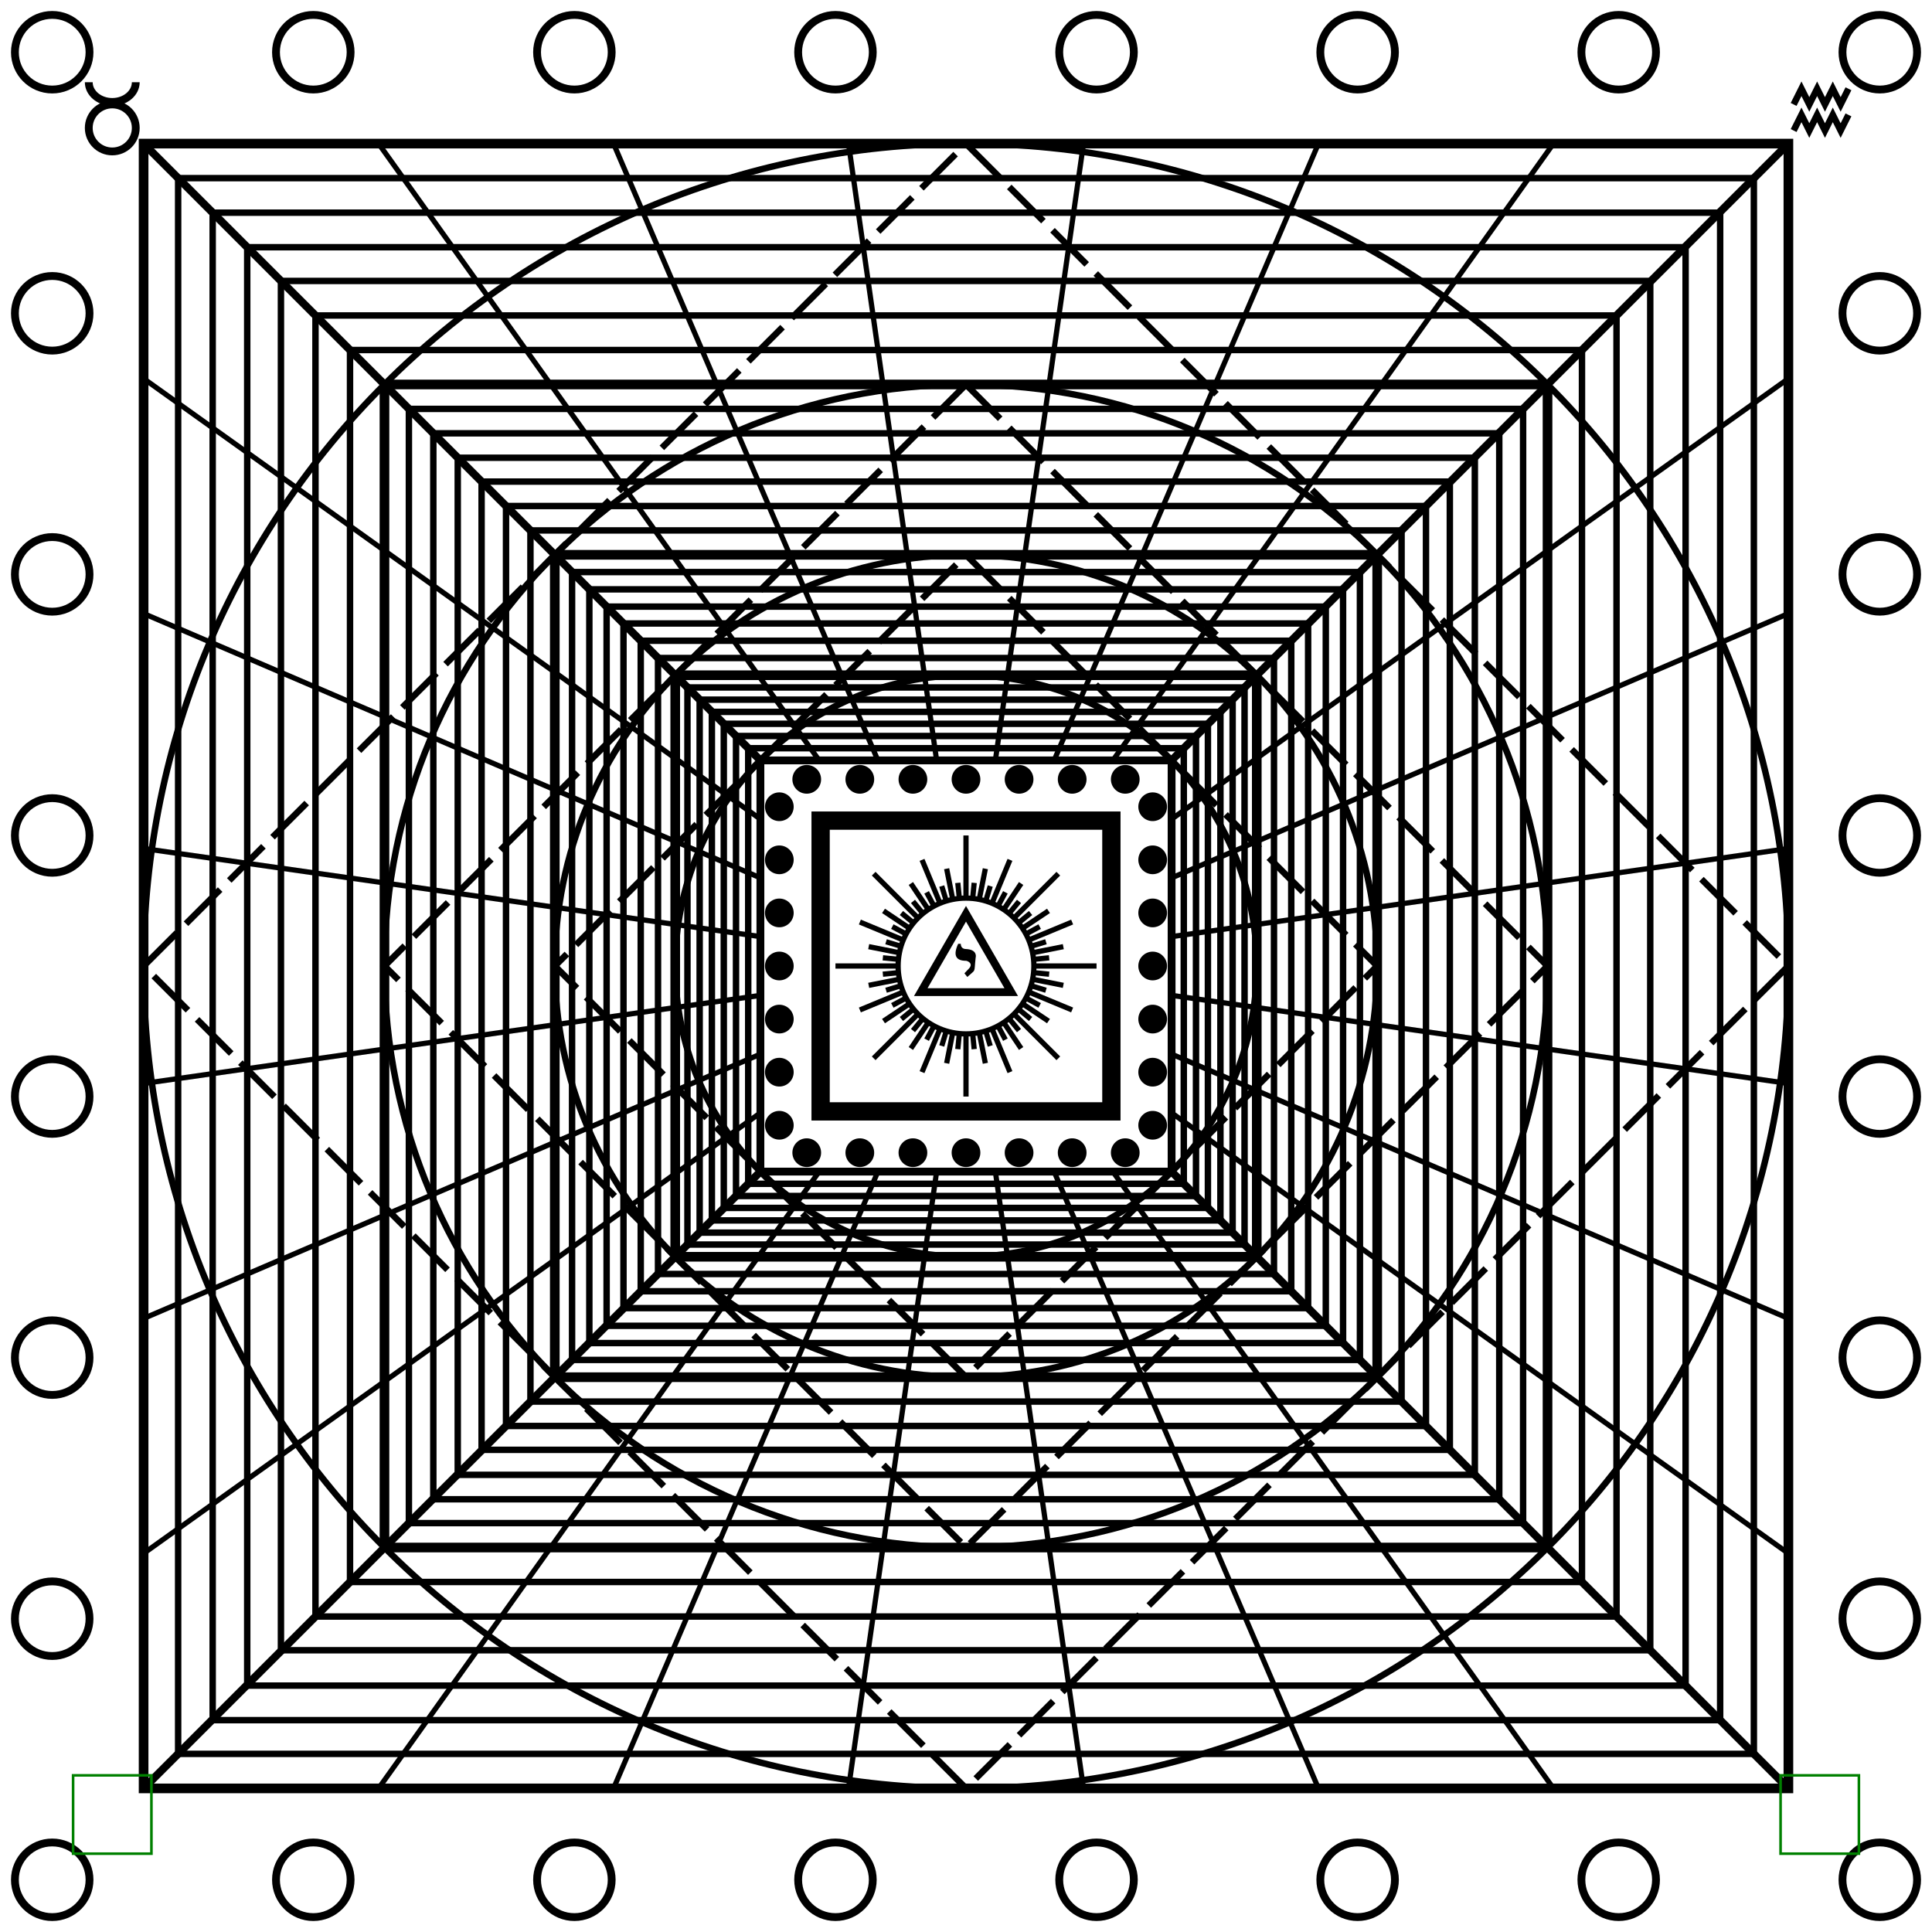
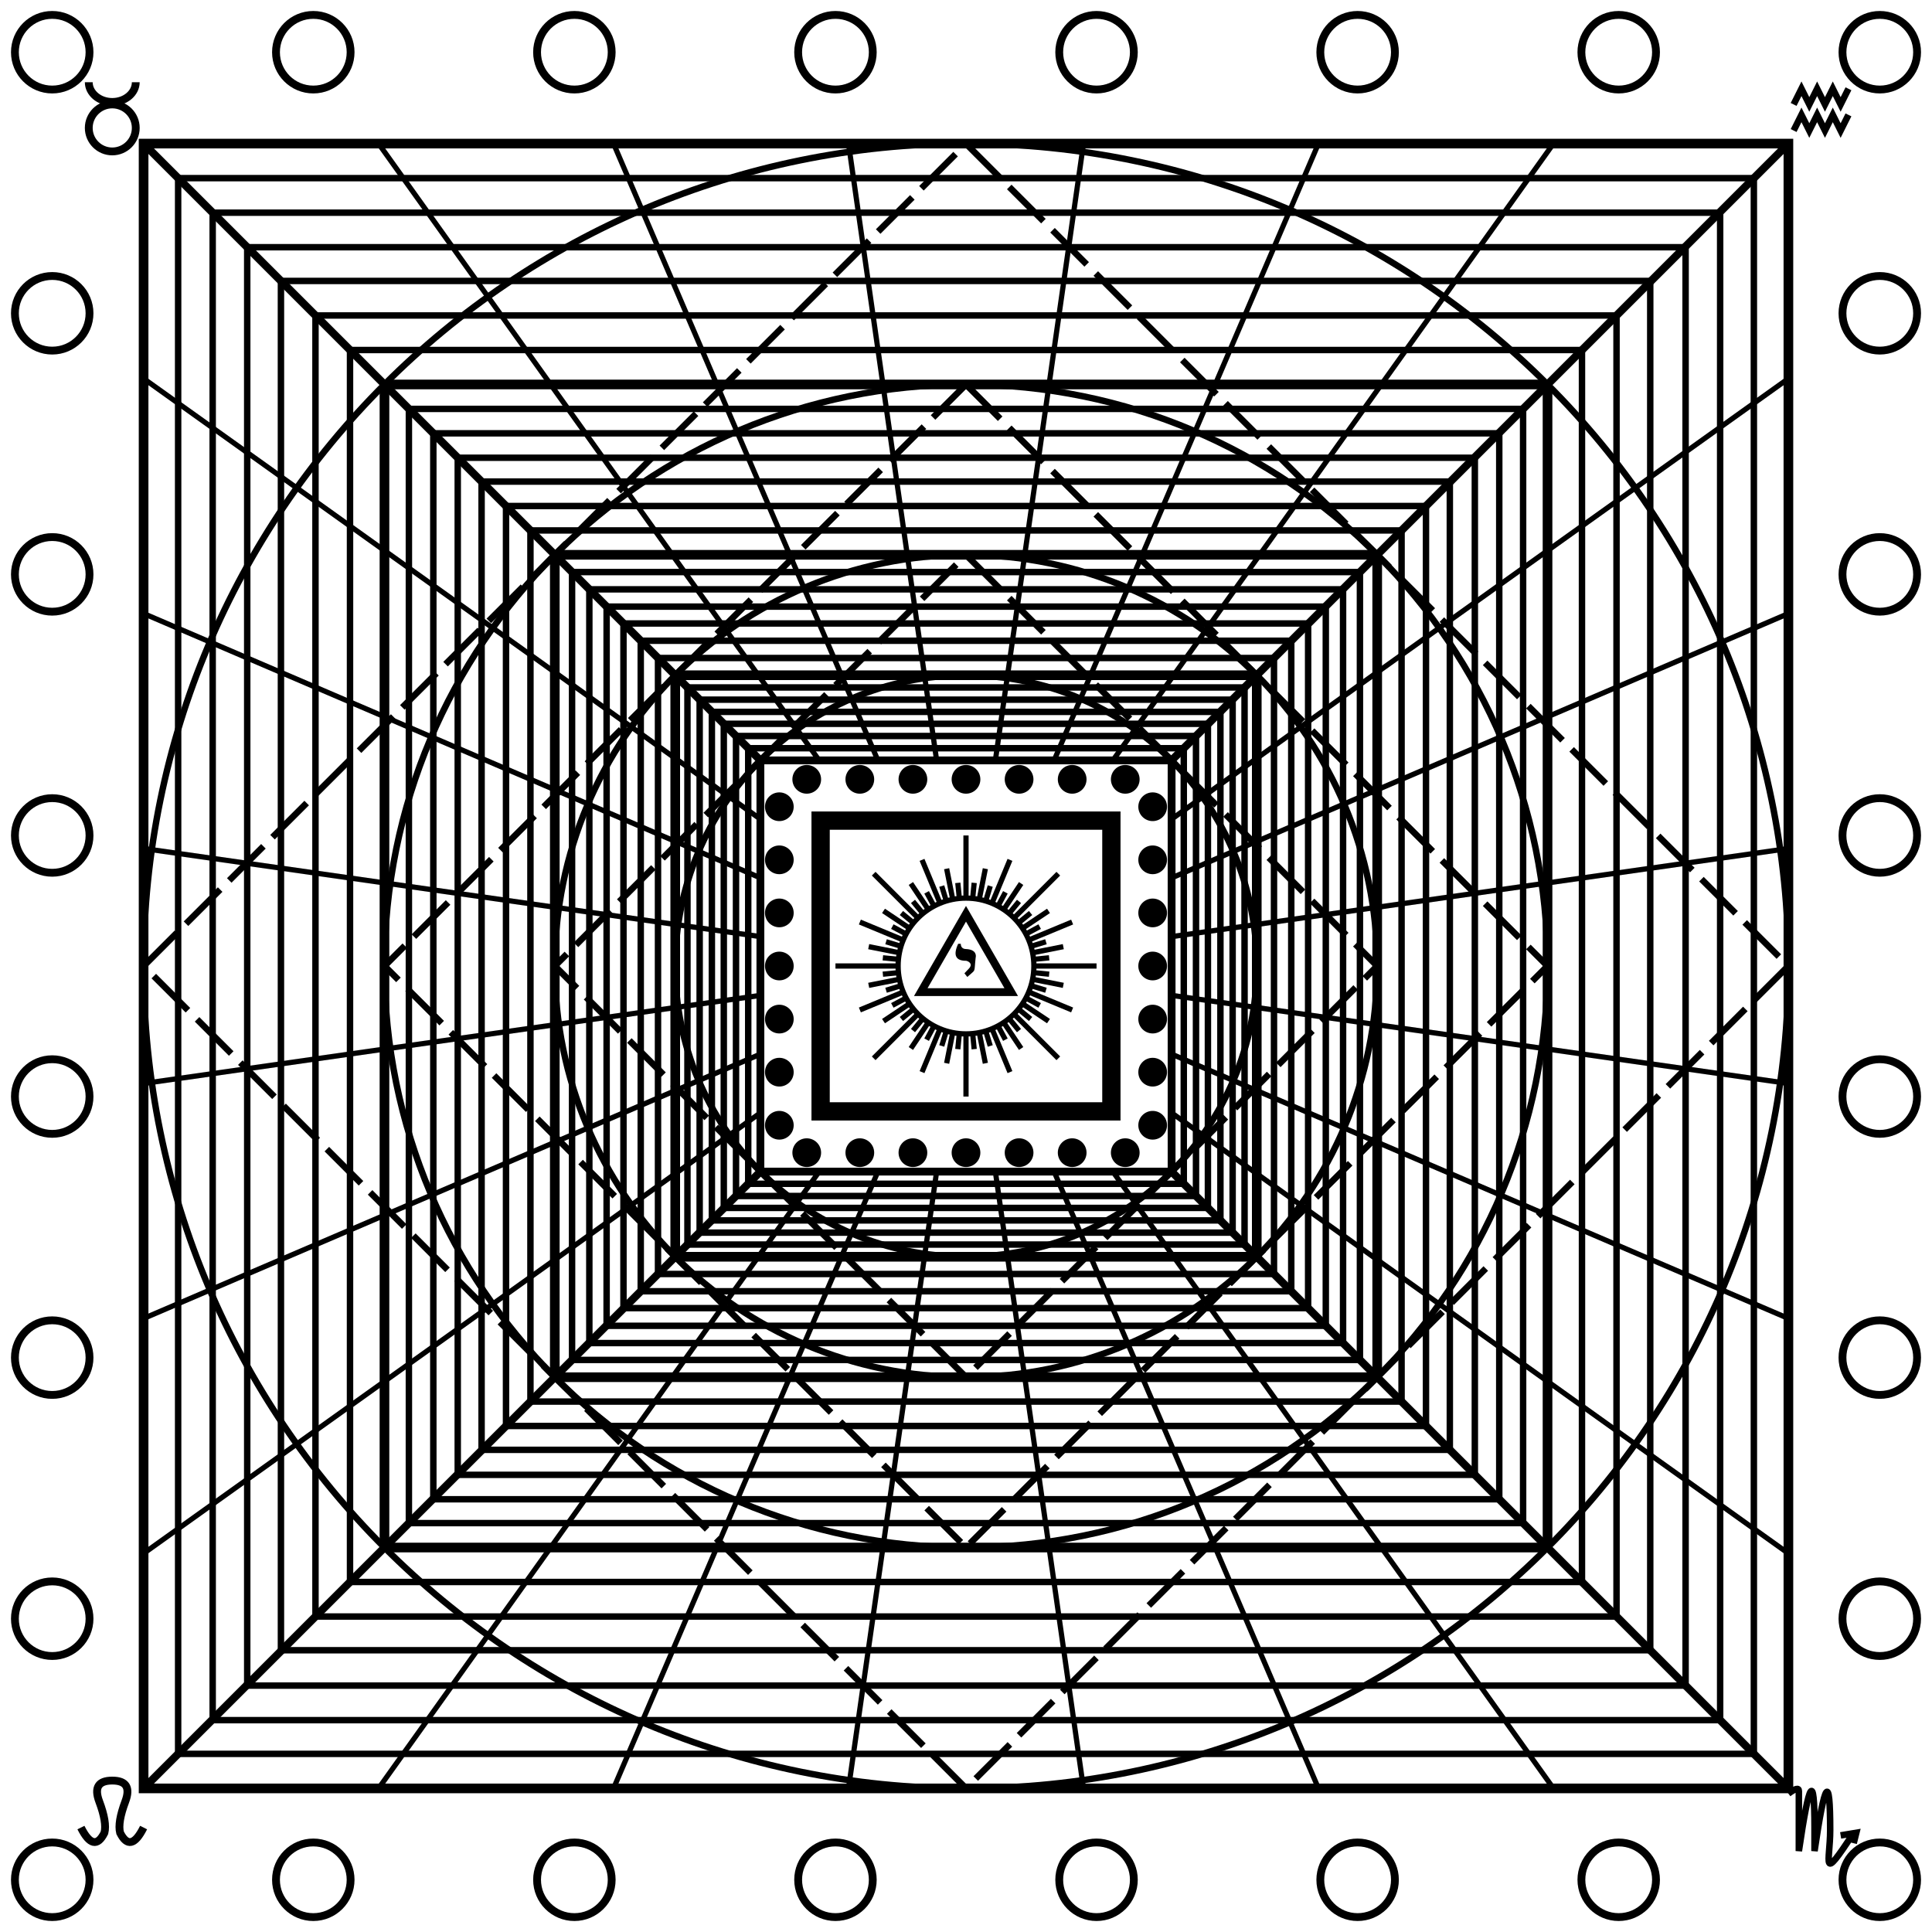
<svg xmlns="http://www.w3.org/2000/svg" xmlns:xlink="http://www.w3.org/1999/xlink" version="1.2" width="600" height="600" viewBox="-370 -370 740 740" preserveAspectRatio="xMinYMin meet">
  <style type="text/css">

   g.midtext text {
      text-anchor: middle; 
      dominant-baseline: middle; 
   } 

</style>
  <defs>
    <line id="ray100" x1="0" y1="-26" x2="0" y2="-50" />
    <line id="ray75" x1="0" y1="-26" x2="0" y2="-44" />
    <line id="ray50" x1="0" y1="-26" x2="0" y2="-38" />
    <line id="ray25" x1="0" y1="-26" x2="0" y2="-32" />
    <clipPath id="radial_line_clip">
      <path d="M78.75,78.75 v-157.5 h-157.5 v157.5 z     M-315,-315 h 630 v 630 h -630 z" />
    </clipPath>
    <circle id="outer_circ" r="14.29" />
    <circle id="inner_circ" r="5" />
    <g id="grid_section" fill="none" stroke="black">
      <rect x="-1" y="-1" width="2" height="2" stroke-width="3" vector-effect="non-scaling-stroke" />
      <circle r="1" stroke-width="2" vector-effect="non-scaling-stroke" />
      <rect x="-0.958" y="-0.958" width="1.916" height="1.916" stroke-width="2" vector-effect="non-scaling-stroke" />
      <rect x="-0.916" y="-0.916" width="1.833" height="1.833" stroke-width="2" vector-effect="non-scaling-stroke" />
      <rect x="-0.874" y="-0.874" width="1.749" height="1.749" stroke-width="2" vector-effect="non-scaling-stroke" />
      <rect x="-0.833" y="-0.833" width="1.665" height="1.665" stroke-width="2" vector-effect="non-scaling-stroke" />
      <rect x="-0.791" y="-0.791" width="1.582" height="1.582" stroke-width="2" vector-effect="non-scaling-stroke" />
      <rect x="-0.749" y="-0.749" width="1.498" height="1.498" stroke-width="2" vector-effect="non-scaling-stroke" />
    </g>
    <rect id="dashed_sq" x="-0.707" y="-0.707" width="1.414" height="1.414" fill="none" stroke="black" stroke-dasharray="15 4" stroke-width="2" transform="rotate(45)" vector-effect="non-scaling-stroke" />
  </defs>
  <g>
    <g id="ocirc_row" fill="none" stroke="black" stroke-width="3">
      <use xlink:href="#outer_circ" x="-350" y="-350" />
      <use xlink:href="#outer_circ" x="-250" y="-350" />
      <use xlink:href="#outer_circ" x="-150" y="-350" />
      <use xlink:href="#outer_circ" x="-50" y="-350" />
      <use xlink:href="#outer_circ" x="250" y="-350" />
      <use xlink:href="#outer_circ" x="150" y="-350" />
      <use xlink:href="#outer_circ" x="50" y="-350" />
    </g>
    <use xlink:href="#ocirc_row" transform="rotate(90)" />
    <use xlink:href="#ocirc_row" transform="rotate(180)" />
    <use xlink:href="#ocirc_row" transform="rotate(270)" />
  </g>
  <g>
    <use xlink:href="#grid_section" transform="scale(315)" />
    <use xlink:href="#dashed_sq" transform="scale(315)" />
    <use xlink:href="#grid_section" transform="scale(222.7388)" />
    <use xlink:href="#dashed_sq" transform="scale(222.7388)" />
    <use xlink:href="#grid_section" transform="scale(157.5002)" />
    <use xlink:href="#dashed_sq" transform="scale(157.5002)" />
    <use xlink:href="#grid_section" transform="scale(111.3695)" />
    <rect x="-78.75" y="-78.75" width="157.5" height="157.5" stroke-width="3" stroke="black" fill="none" />
    <g id="radial_lines" clip-path="url(#radial_line_clip)">
      <g id="line-row" stroke="black" stroke-width="2">
        <line x1="0" y1="0" x2="-350" y2="-350" stroke-width="3" />
        <line x1="0" y1="0" x2="-250" y2="-350" />
        <line x1="0" y1="0" x2="-150" y2="-350" />
        <line x1="0" y1="0" x2="-50" y2="-350" />
        <line x1="0" y1="0" x2="250" y2="-350" />
        <line x1="0" y1="0" x2="150" y2="-350" />
        <line x1="0" y1="0" x2="50" y2="-350" />
      </g>
      <use xlink:href="#line-row" transform="rotate(90)" />
      <use xlink:href="#line-row" transform="rotate(180)" />
      <use xlink:href="#line-row" transform="rotate(270)" />
    </g>
  </g>
  <g>
    <rect x="-55.685" y="-55.685" width="111.37" height="111.37" stroke-width="7" fill="none" stroke="black" />
    <g id="icirc_row" fill="black" stroke="black" stroke-width="1">
      <use xlink:href="#inner_circ" x="-61" y="-71.5" />
      <use xlink:href="#inner_circ" x="-40.667" y="-71.5" />
      <use xlink:href="#inner_circ" x="-20.333" y="-71.5" />
      <use xlink:href="#inner_circ" x="0" y="-71.5" />
      <use xlink:href="#inner_circ" x="20.333" y="-71.5" />
      <use xlink:href="#inner_circ" x="40.667" y="-71.5" />
      <use xlink:href="#inner_circ" x="61" y="-71.5" />
    </g>
    <use xlink:href="#icirc_row" transform="rotate(90)" />
    <use xlink:href="#icirc_row" transform="rotate(180)" />
    <use xlink:href="#icirc_row" transform="rotate(270)" />
    <circle r="26" fill="none" stroke="black" stroke-width="2" />
    <path d="M0,-20 L-17.321,10 H17.321 z" stroke="black" fill="none" stroke-width="3" />
    <g id="raysect" stroke="black" stroke-width="2">
      <use xlink:href="#ray100" />
      <use xlink:href="#ray25" transform="rotate(5.625)" />
      <use xlink:href="#ray50" transform="rotate(11.25)" />
      <use xlink:href="#ray25" transform="rotate(16.875)" />
      <use xlink:href="#ray75" transform="rotate(22.5)" />
      <use xlink:href="#ray25" transform="rotate(28.125)" />
      <use xlink:href="#ray50" transform="rotate(33.75)" />
      <use xlink:href="#ray25" transform="rotate(39.375)" />
    </g>
    <use xlink:href="#raysect" transform="rotate(45)" />
    <use xlink:href="#raysect" transform="rotate(-45)" />
    <use xlink:href="#raysect" transform="rotate(90)" />
    <use xlink:href="#raysect" transform="rotate(-90)" />
    <use xlink:href="#raysect" transform="rotate(135)" />
    <use xlink:href="#raysect" transform="rotate(-135)" />
    <use xlink:href="#raysect" transform="rotate(180)" />
  </g>
  <g>
    <path stroke="none" fill="black" d="M-0.6,2.8 L0.5,4.2 C 4,1 3,3 3.7,-3.2      C 3.9,-4 4,-6.3 0,-6.5 C -1,-6.5 -2,-7 -2,-8.5 h -1 Q -6,-2 0,-2 C 0.5,-2 3,-1 1.1,1 Z" />
  </g>
  <g transform="translate(-327,-325)">
    <circle fill="none" stroke="black" stroke-width="3" cy="4" r="9" />
    <path fill="none" stroke="black" stroke-width="3" d="M -9,-13.5 A 9 7.55 0 0 0 9,-13.5" />
  </g>
  <g transform="translate(327,-325)">
    <path fill="none" stroke="black" stroke-width="2.5" d="M -10,-5 l 3,-6 3,6 3,-6 3,6 3,-6 3,6 3,-6    M -10,5 l 3,-6 3,6 3,-6 3,6 3,-6 3,6 3,-6" />
  </g>
  <g transform="translate(-327,325)">
-     <rect fill="none" stroke="green" stroke-width="1" x="-15" y="-15" width="30" height="30" />
+     <path fill="none" stroke="black" stroke-width="3" d="M -12,5 Q -7,15 -3,7 Q -2,3 -5,-5 T 0,-13       T 5,-5 Q 2,3 3,7 Q 7,15 12,5" />
  </g>
-   <g transform="translate(327,325)">
-     <rect fill="none" stroke="green" stroke-width="1" x="-15" y="-15" width="30" height="30" />
+   <g transform="translate(329,327)">
+     <path fill="none" stroke="black" stroke-width="2.5" d="M -14,-10 Q -10,-13 -10,-11 v 23    Q -4,-29 -4,3 v9 Q 2,-29 2,4 C 2,16 -2,25  11,5    M 6,6 L 12,5 L 11,9    " />
  </g>
</svg>
